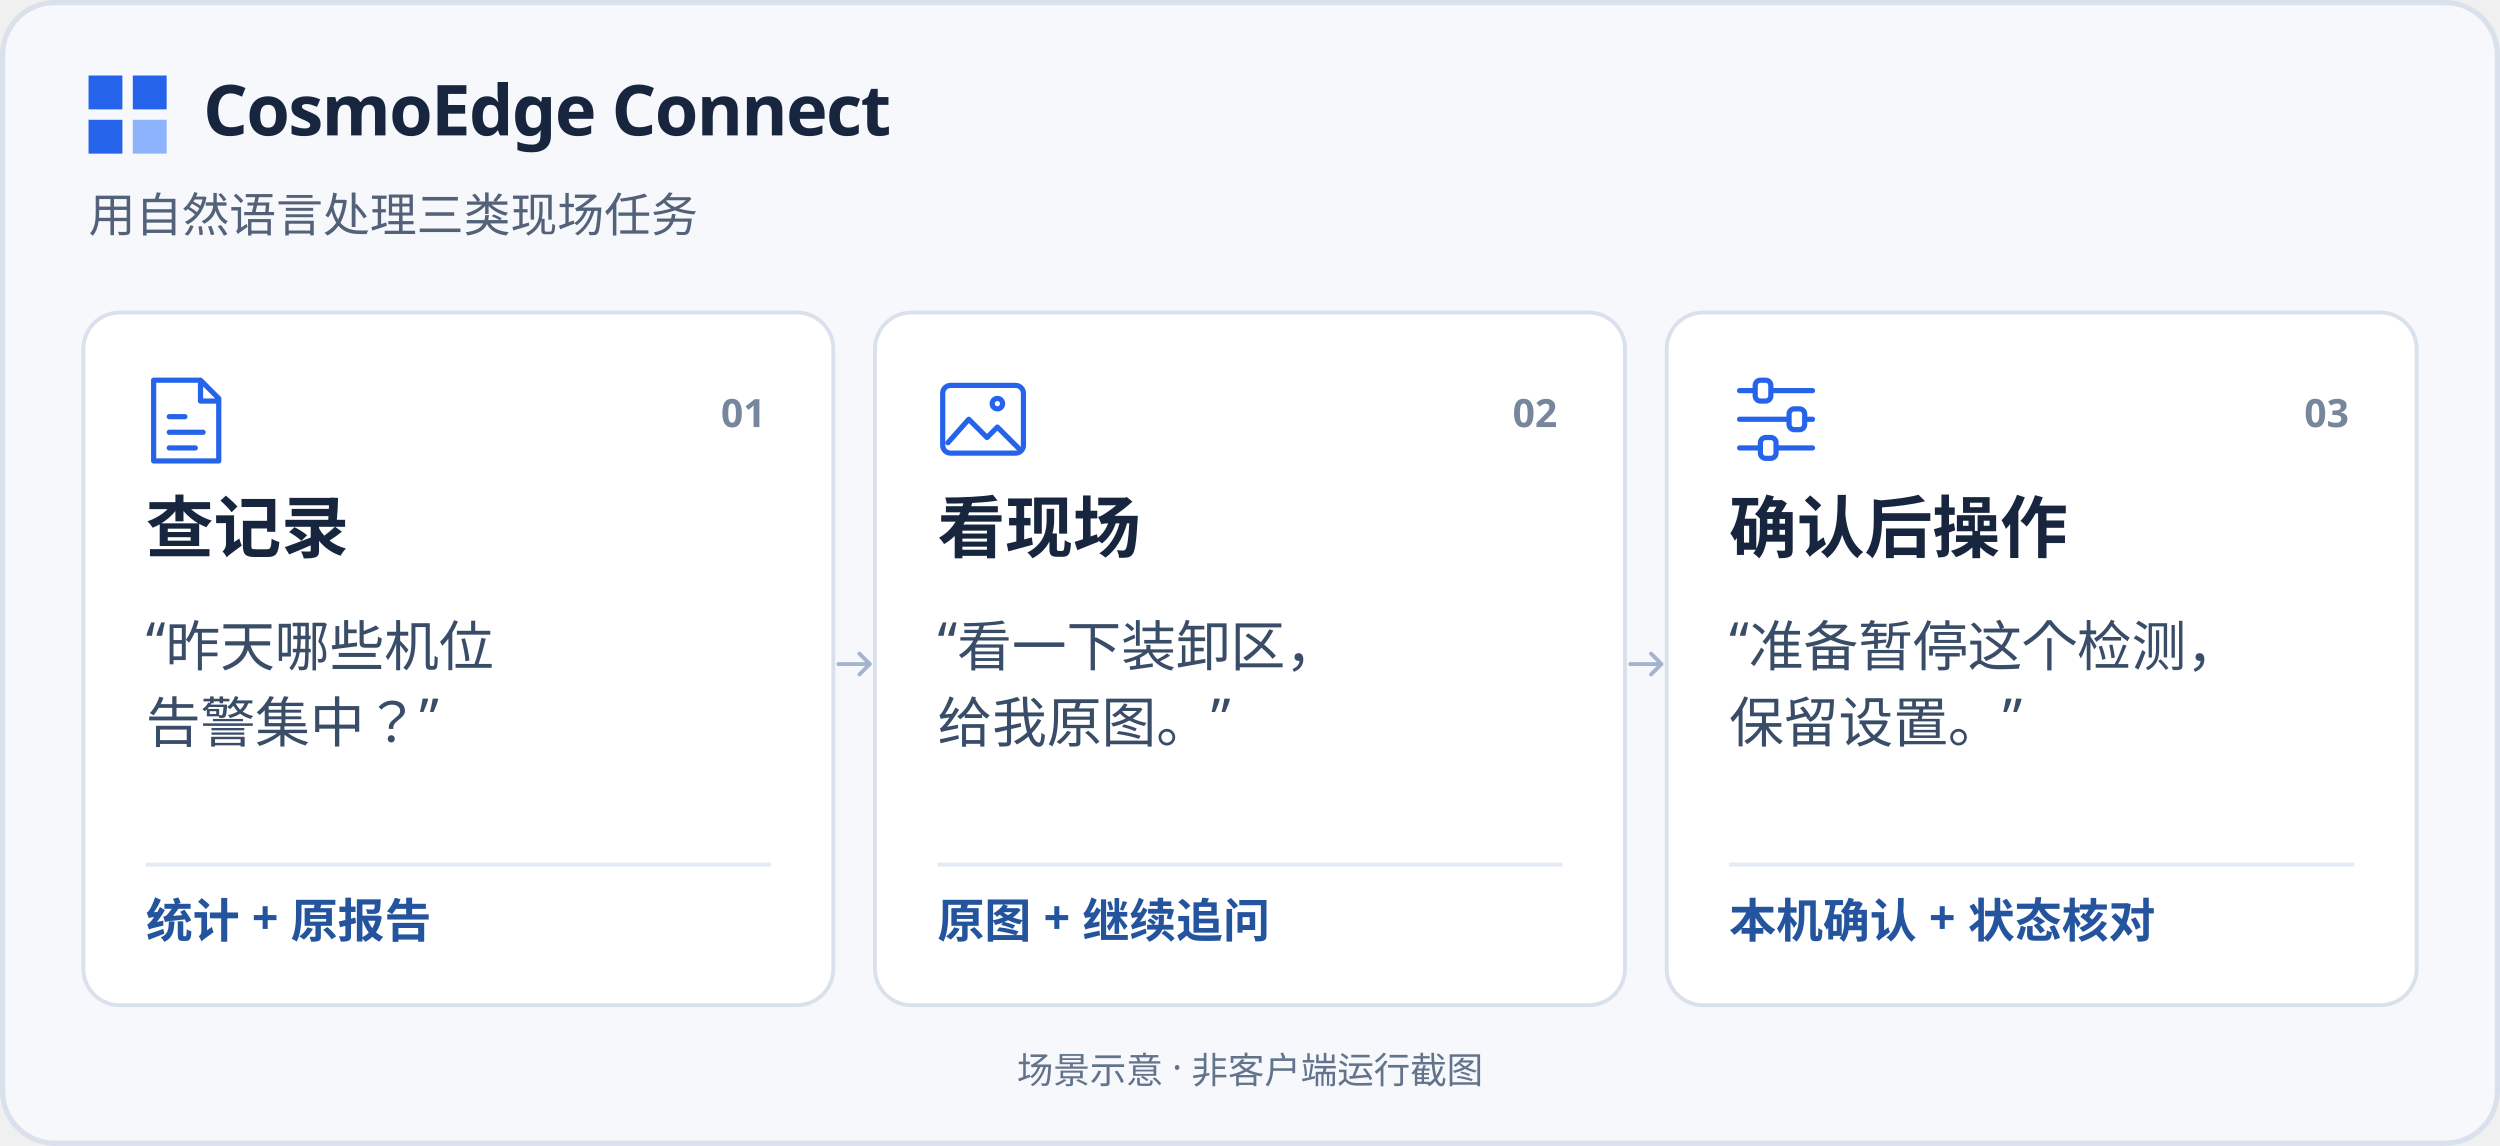
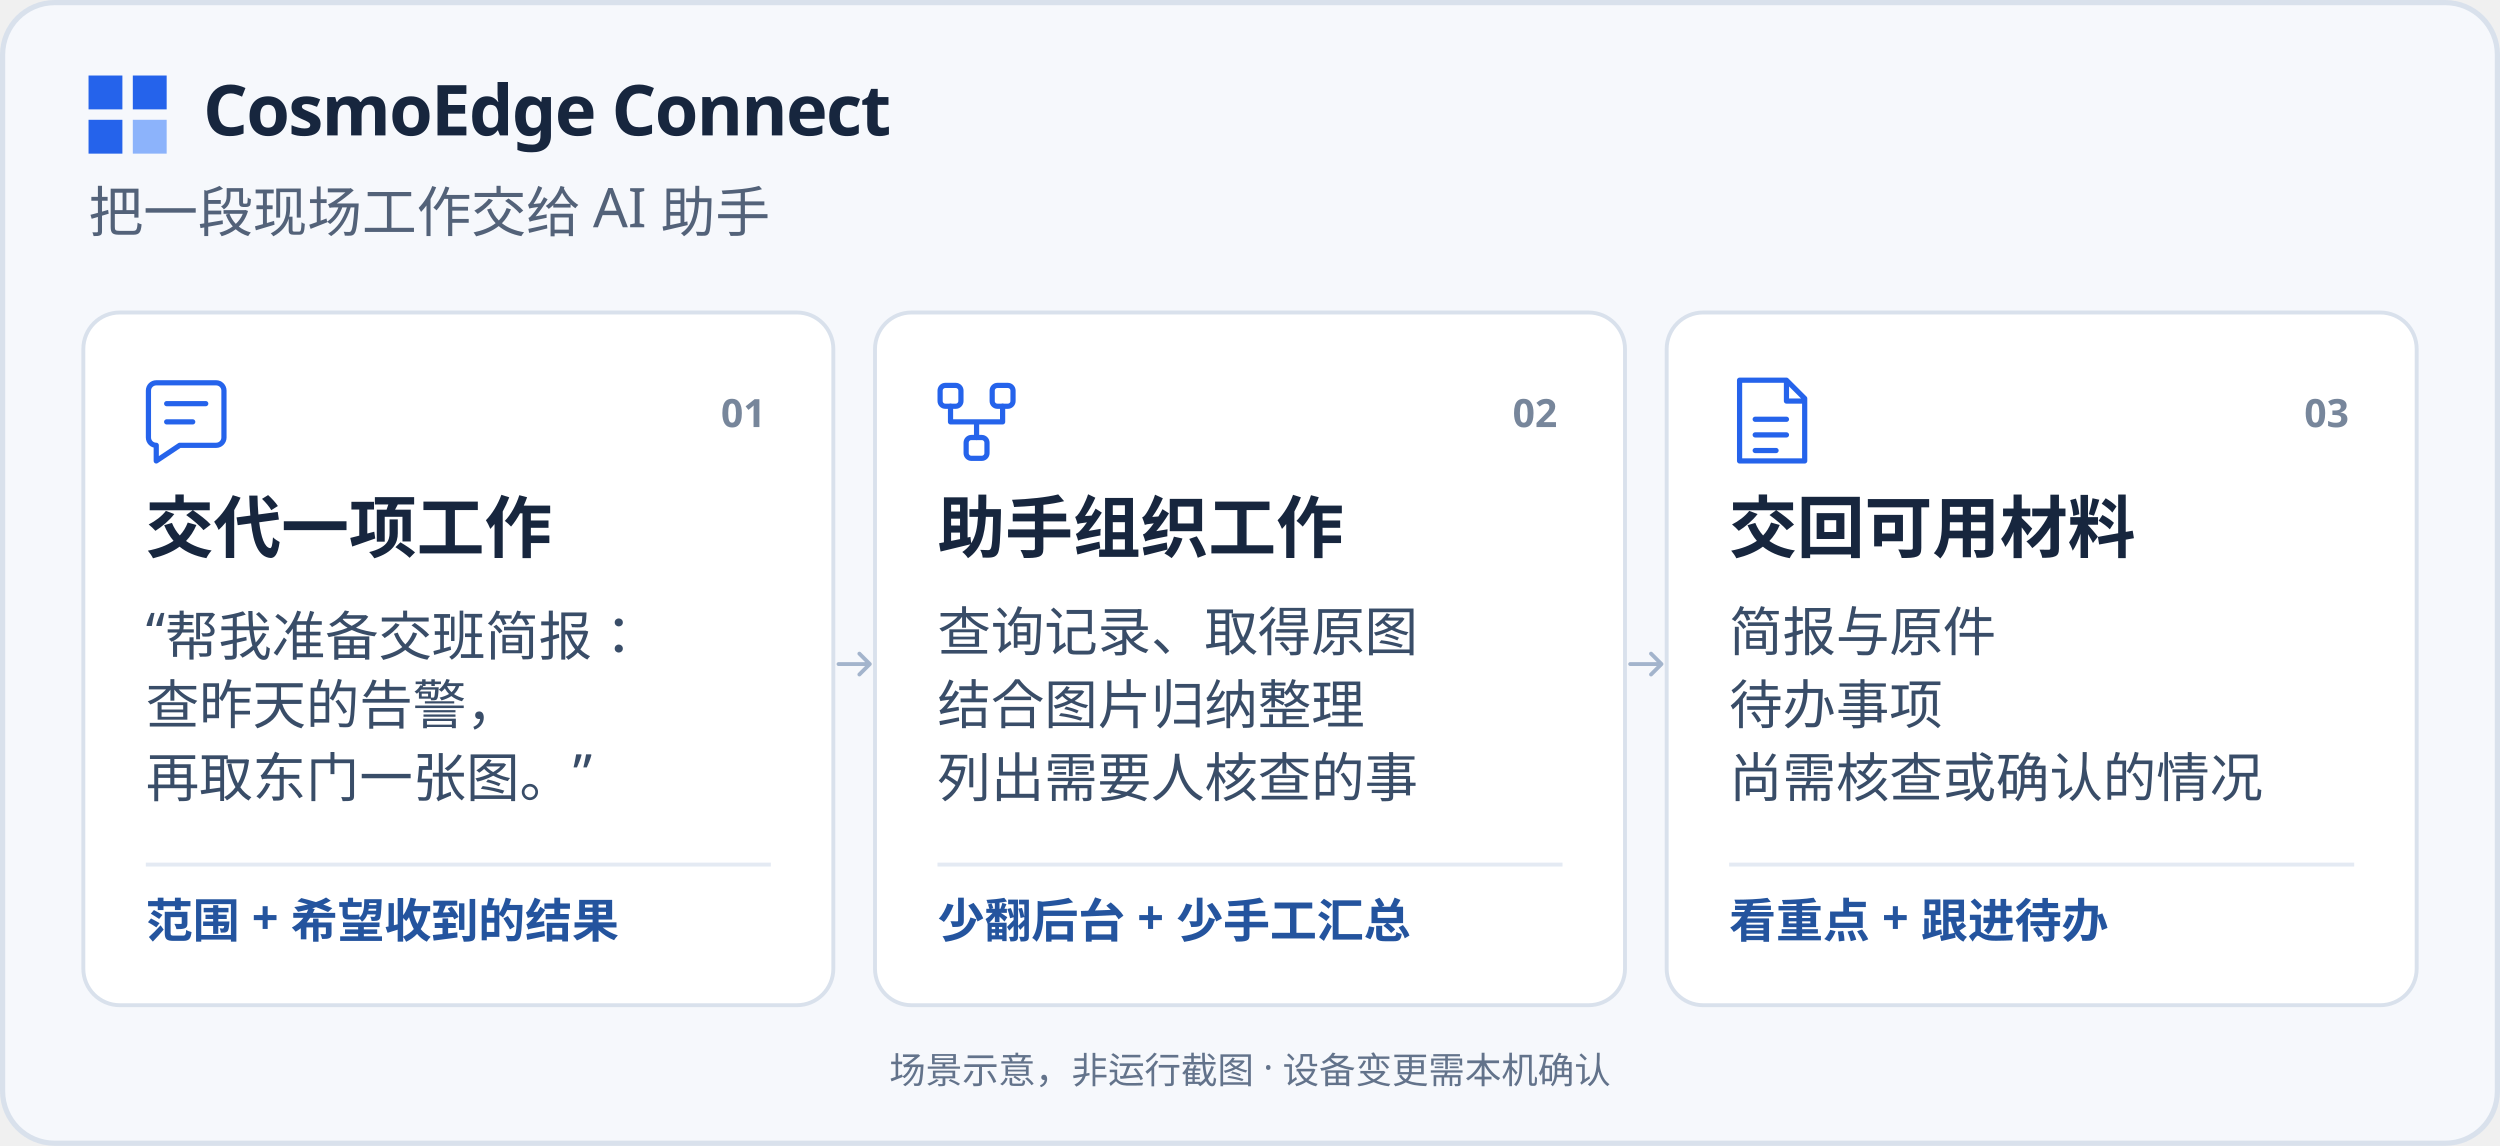
<svg xmlns="http://www.w3.org/2000/svg" width="960" height="440" viewBox="0 0 960 440" role="img" aria-labelledby="title description">
  <rect x="1" y="1" width="958" height="438" rx="20" fill="#f6f8fc" stroke="#d9e1ec" stroke-width="2" />
  <g font-family="system-ui, sans-serif" fill="#17263e">
    <path d="M34 29h13v13H34zM51 29h13v13H51zM34 46h13v13H34z" fill="#2563eb" />
    <path d="M51 46h13v13H51z" fill="#8cb3fb" />
    <text x="78" y="52" font-size="27" font-weight="700" letter-spacing="-.6">CosmoEdge Connect</text>
-     <text x="34" y="89" font-size="18" fill="#536279">用自然语言处理三类现场任务</text>
+     <text x="34" y="89" font-size="21" fill="#536279">把一段现场工作交给 AI 助手</text>
    <g fill="#ffffff" stroke="#d9e1ec" stroke-width="1.5">
      <rect x="32" y="120" width="288" height="266" rx="14" />
      <rect x="336" y="120" width="288" height="266" rx="14" />
      <rect x="640" y="120" width="288" height="266" rx="14" />
    </g>
    <g fill="none" stroke="#a3b4cc" stroke-width="1.5" stroke-linecap="round" stroke-linejoin="round">
      <path d="M322 255h12m-4-4 4 4-4 4" />
      <path d="M626 255h12m-4-4 4 4-4 4" />
    </g>
    <g fill="none" stroke="#2563eb" stroke-width="2" stroke-linecap="round" stroke-linejoin="round">
-       <path d="M59 146h18l7 7v24H59zM77 146v8h7M65 160h6M65 166h13M65 172h10" />
-       <rect x="362" y="148" width="31" height="26" rx="3" />
-       <circle cx="383" cy="155" r="2" />
-       <path d="m364 170 8-9 7 7 4-4 8 8" />
-       <path d="M668 150h28M668 161h28M668 172h28" />
-       <rect x="674" y="146" width="6" height="8" rx="2" fill="#ffffff" />
-       <rect x="687" y="157" width="6" height="8" rx="2" fill="#ffffff" />
-       <rect x="676" y="168" width="6" height="8" rx="2" fill="#ffffff" />
+       <path d="M60 147h23a3 3 0 0 1 3 3v18a3 3 0 0 1-3 3H69l-9 6v-6a3 3 0 0 1-3-3v-18a3 3 0 0 1 3-3zM64 155h15M64 162h10" />
+       <rect x="361" y="148" width="8" height="8" rx="2" />
+       <rect x="381" y="148" width="8" height="8" rx="2" />
+       <rect x="371" y="168" width="8" height="8" rx="2" />
+       <path d="M365 156v6h20v-6M375 162v6" />
+       <path d="M668 146h18l7 7v24h-25zM686 146v8h7M674 161h12M674 167h12M674 173h8" />
    </g>
    <g font-size="15" font-weight="600" fill="#77869b" text-anchor="end">
      <text x="294" y="164">01</text>
      <text x="598" y="164">02</text>
      <text x="902" y="164">03</text>
    </g>
    <g font-size="26" font-weight="650">
-       <text x="56" y="212">查记录</text>
-       <text x="360" y="212">看现场</text>
-       <text x="664" y="212">确认后操作</text>
+       <text x="56" y="212">交代一项工作</text>
+       <text x="360" y="212">助手组织工作</text>
+       <text x="664" y="212">交回可用材料</text>
    </g>
-     <g font-size="21" fill="#394d68">
-       <text x="56" y="254">
-         <tspan x="56">“昨天哪些机位</tspan>
-         <tspan x="56" dy="31">告警集中？”</tspan>
+     <g font-size="20.5" fill="#394d68">
+       <text x="56" y="250">
+         <tspan x="56">“帮我准备交班简报：</tspan>
+         <tspan x="56" dy="28">查昨天的告警，</tspan>
+         <tspan x="56" dy="28">再取东门一张图。”</tspan>
      </text>
-       <text x="360" y="254">
-         <tspan x="360">“看一下装卸区，</tspan>
-         <tspan x="360" dy="31">给我原图。”</tspan>
+       <text x="360" y="250">
+         <tspan x="360">查询记录、取得原图</tspan>
+         <tspan x="360" dy="28">结合图片归纳整理</tspan>
+         <tspan x="360" dy="28">列出需要人核查的事</tspan>
      </text>
-       <text x="664" y="254">
-         <tspan x="664">“准备暂停这个检测，</tspan>
-         <tspan x="664" dy="31">保留设置。”</tspan>
+       <text x="664" y="250">
+         <tspan x="664">简报与原件</tspan>
+         <tspan x="664" dy="28">待办事项</tspan>
+         <tspan x="664" dy="28">尚需核查或确认的情况</tspan>
      </text>
    </g>
    <path d="M56 332h240M360 332h240M664 332h240" stroke="#e4eaf3" stroke-width="1.5" />
    <g font-size="18" font-weight="600" fill="#24549e">
-       <text x="56" y="360">统计 + 原报告</text>
-       <text x="360" y="360">原图 + 继续追问</text>
-       <text x="664" y="360">本机确认 + 状态核对</text>
+       <text x="56" y="360">范围 + 希望收到的结果</text>
+       <text x="360" y="360">少翻后台 + 少手工汇总</text>
+       <text x="664" y="360">看重点 + 跟进待办</text>
    </g>
-     <text x="480" y="416" text-anchor="middle" font-size="14" fill="#63738b">场景示意 · 非客户端运行截图</text>
+     <text x="480" y="416" text-anchor="middle" font-size="14" fill="#63738b">场景示意，非运行截图 · 设备变更需本机确认</text>
  </g>
</svg>
